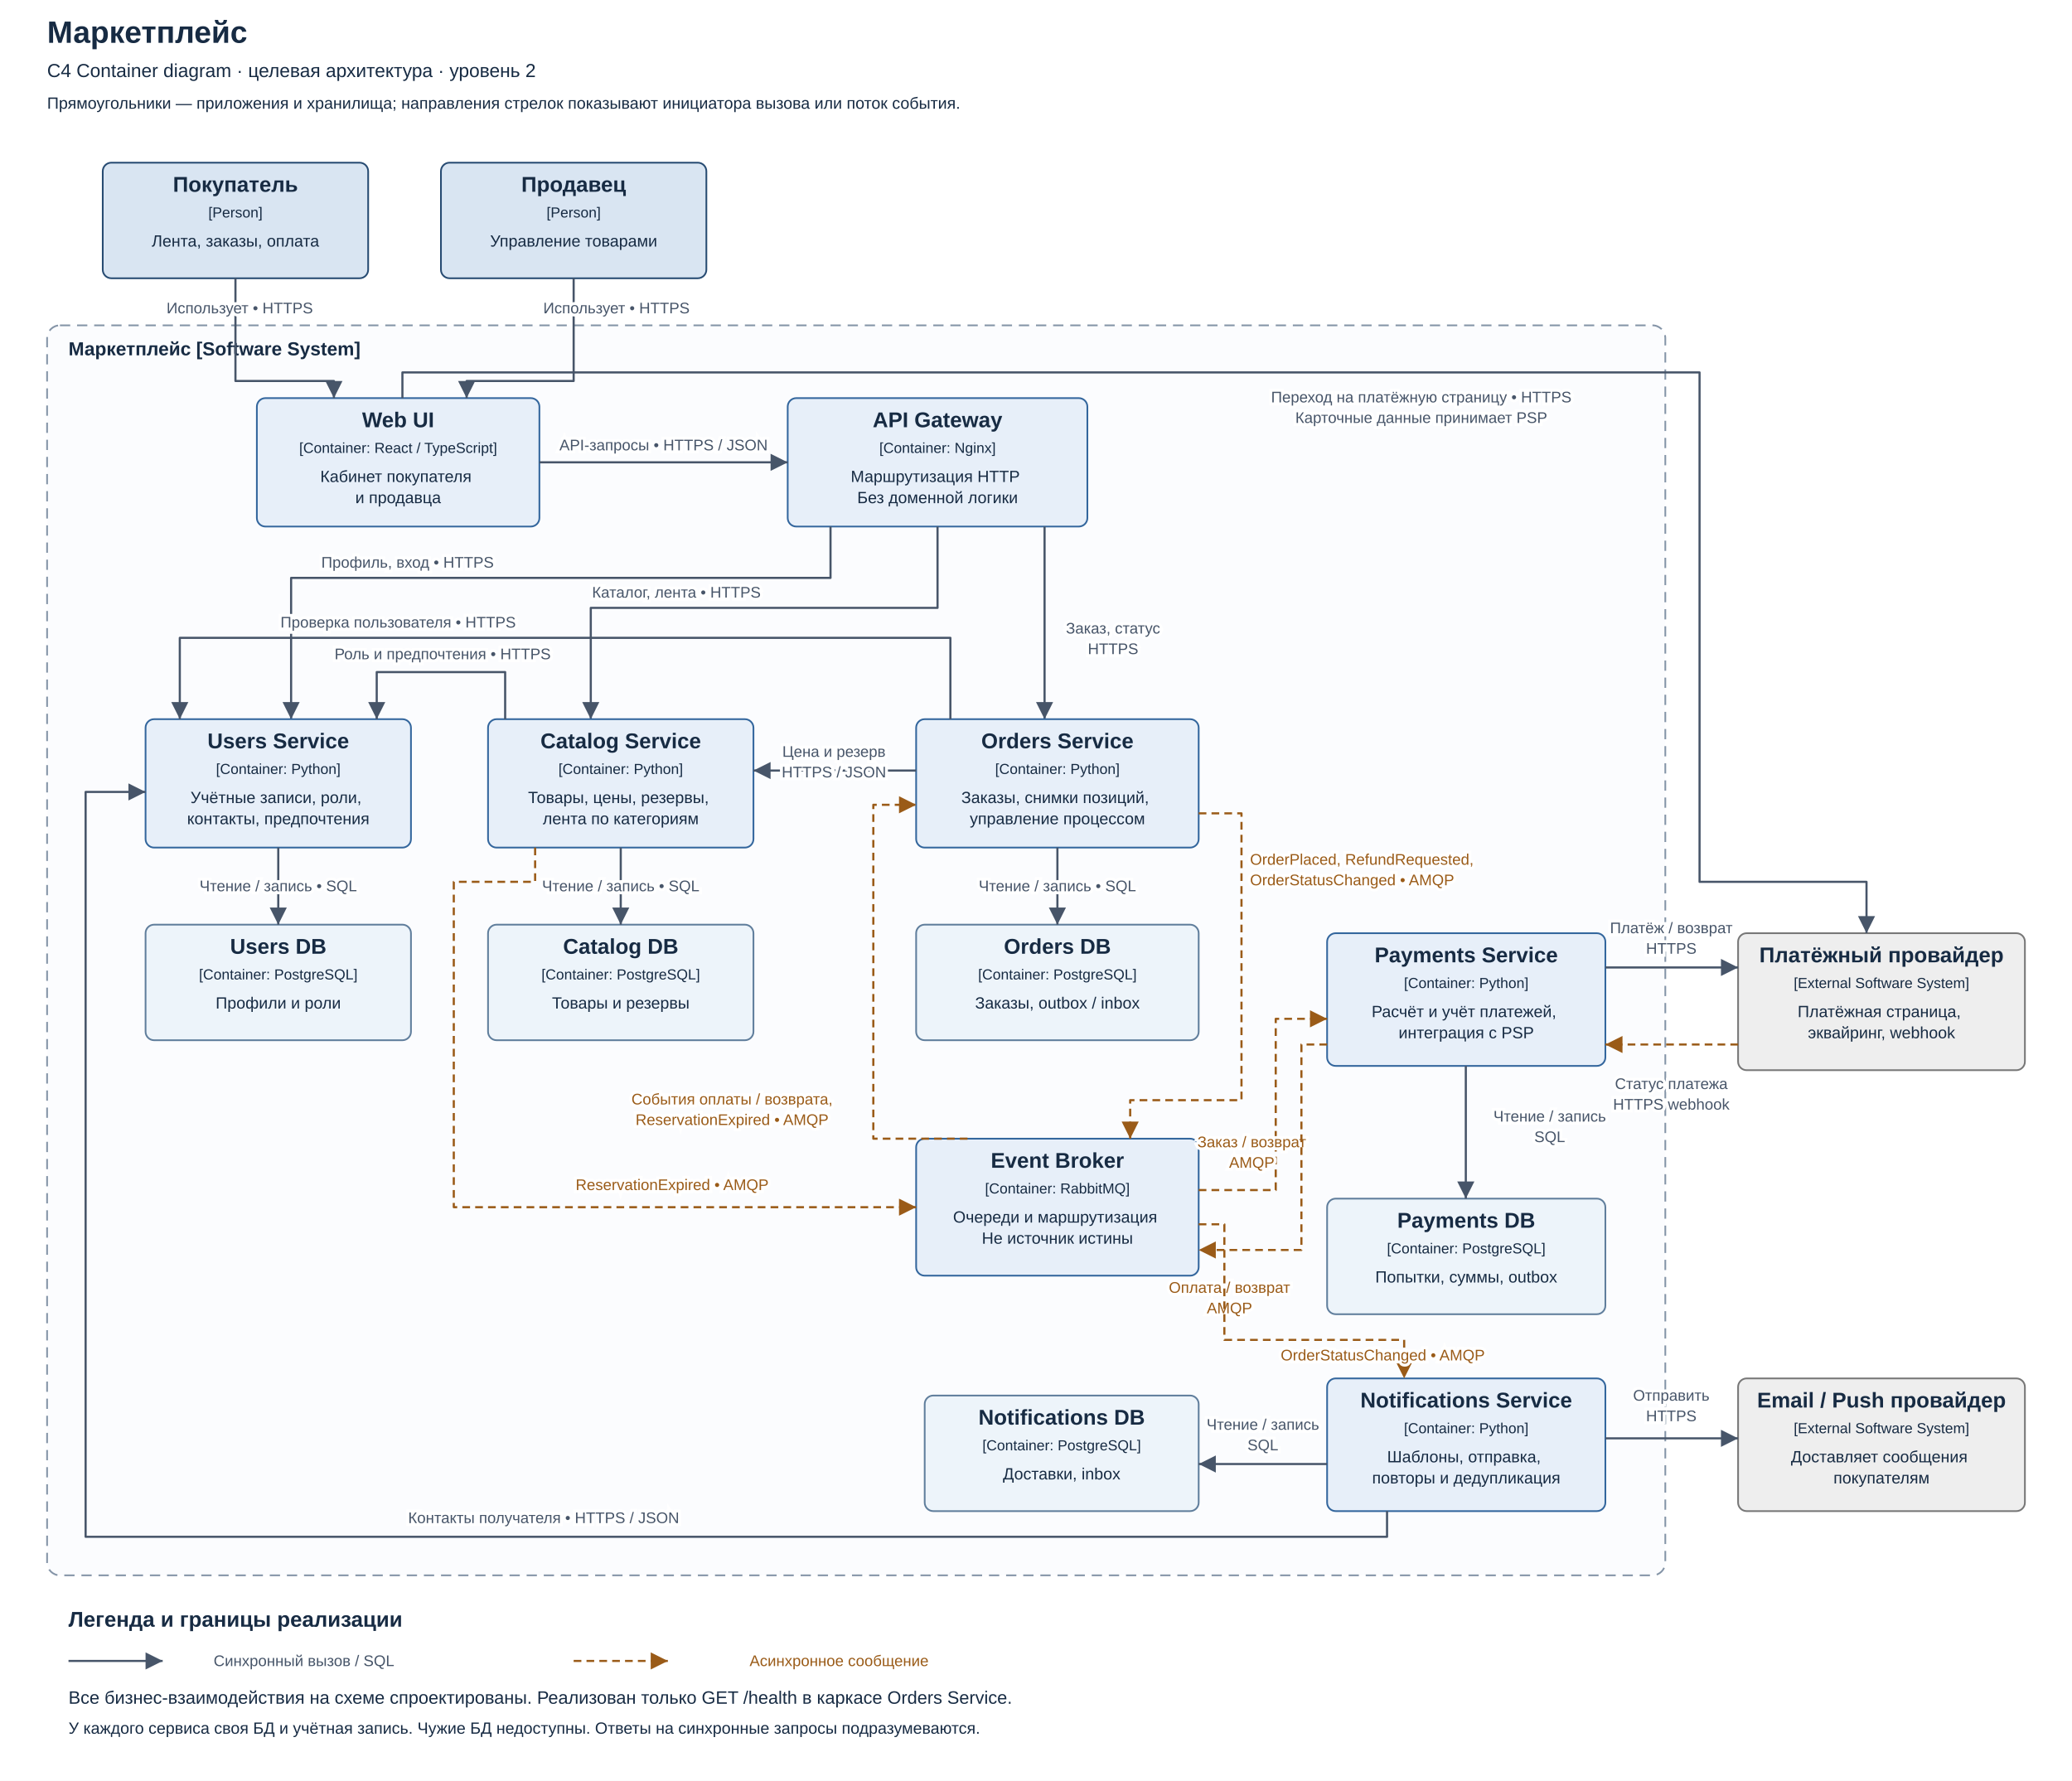
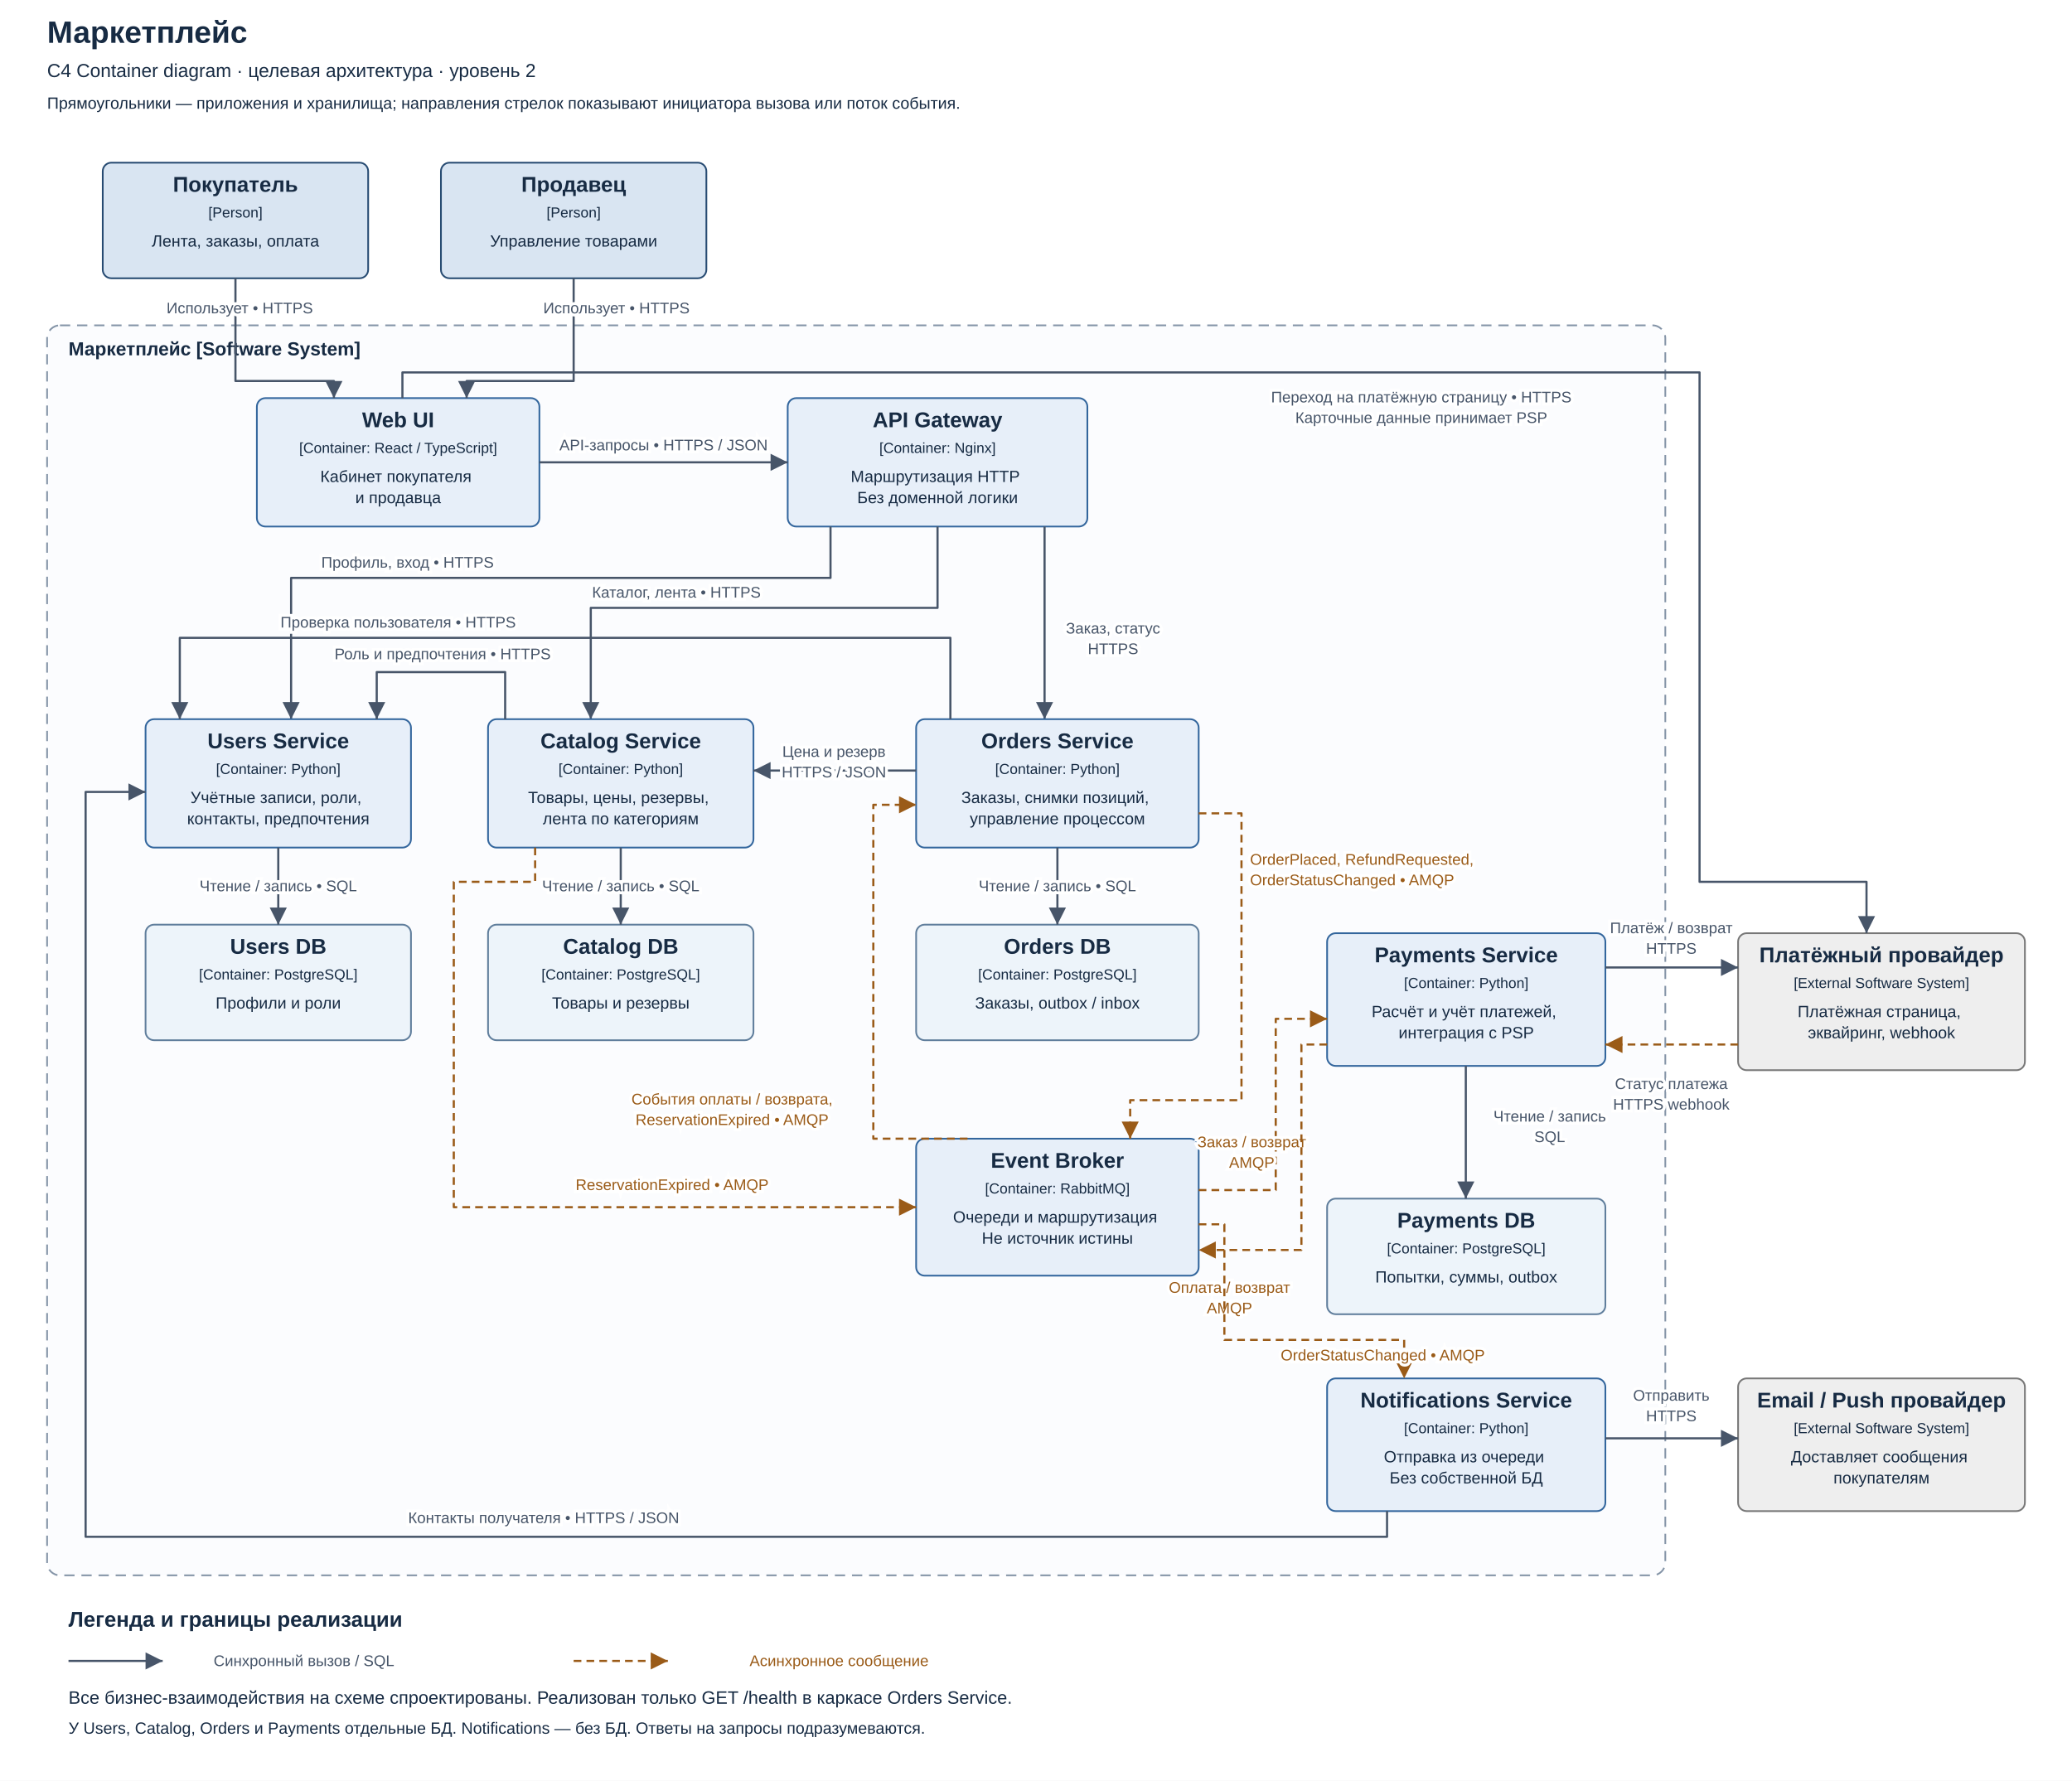
<svg xmlns="http://www.w3.org/2000/svg" width="2420" height="2080" viewBox="0 0 2420 2080">
  <defs>
    <marker id="sync" markerWidth="9" markerHeight="9" refX="8" refY="4" orient="auto">
      <path d="M0,0 L8,4 L0,8" fill="#475569" />
    </marker>
    <marker id="async" markerWidth="9" markerHeight="9" refX="8" refY="4" orient="auto">
      <path d="M0,0 L8,4 L0,8" fill="#9a5b18" />
    </marker>
  </defs>
  <rect width="100%" height="100%" fill="#ffffff" />
  <text x="55" y="50" text-anchor="start" font-family="Arial, sans-serif" font-size="36" font-weight="bold" fill="#172b43">
    <tspan x="55" dy="0">Маркетплейс</tspan>
  </text>
  <text x="55" y="90" text-anchor="start" font-family="Arial, sans-serif" font-size="22" font-weight="normal" fill="#172b43">
    <tspan x="55" dy="0">C4 Container diagram · целевая архитектура · уровень 2</tspan>
  </text>
  <text x="55" y="127" text-anchor="start" font-family="Arial, sans-serif" font-size="19" font-weight="normal" fill="#172b43">
    <tspan x="55" dy="0">Прямоугольники — приложения и хранилища; направления стрелок показывают инициатора вызова или поток события.</tspan>
  </text>
  <rect x="55" y="380" width="1890" height="1460" rx="15" fill="#fbfcfe" stroke="#8494a7" stroke-width="2" stroke-dasharray="12 8" />
  <text x="80" y="415" text-anchor="start" font-family="Arial, sans-serif" font-size="22" font-weight="bold" fill="#172b43">
    <tspan x="80" dy="0">Маркетплейс  [Software System]</tspan>
  </text>
  <rect x="120" y="190" width="310" height="135" rx="10" fill="#d9e5f2" stroke="#274b72" stroke-width="2" />
  <text x="275.0" y="224" text-anchor="middle" font-family="Arial, sans-serif" font-size="25" font-weight="bold" fill="#172b43">
    <tspan x="275.0" dy="0">Покупатель</tspan>
  </text>
  <text x="275.0" y="254" text-anchor="middle" font-family="Arial, sans-serif" font-size="17" font-weight="normal" fill="#172b43">
    <tspan x="275.0" dy="0">[Person]</tspan>
  </text>
  <text x="275.0" y="288" text-anchor="middle" font-family="Arial, sans-serif" font-size="19" font-weight="normal" fill="#172b43">
    <tspan x="275.0" dy="0">Лента, заказы, оплата</tspan>
  </text>
  <rect x="515" y="190" width="310" height="135" rx="10" fill="#d9e5f2" stroke="#274b72" stroke-width="2" />
  <text x="670.0" y="224" text-anchor="middle" font-family="Arial, sans-serif" font-size="25" font-weight="bold" fill="#172b43">
    <tspan x="670.0" dy="0">Продавец</tspan>
  </text>
  <text x="670.0" y="254" text-anchor="middle" font-family="Arial, sans-serif" font-size="17" font-weight="normal" fill="#172b43">
    <tspan x="670.0" dy="0">[Person]</tspan>
  </text>
  <text x="670.0" y="288" text-anchor="middle" font-family="Arial, sans-serif" font-size="19" font-weight="normal" fill="#172b43">
    <tspan x="670.0" dy="0">Управление товарами</tspan>
  </text>
  <rect x="300" y="465" width="330" height="150" rx="10" fill="#e7eff9" stroke="#33669d" stroke-width="2" />
  <text x="465.0" y="499" text-anchor="middle" font-family="Arial, sans-serif" font-size="25" font-weight="bold" fill="#172b43">
    <tspan x="465.0" dy="0">Web UI</tspan>
  </text>
  <text x="465.0" y="529" text-anchor="middle" font-family="Arial, sans-serif" font-size="17" font-weight="normal" fill="#172b43">
    <tspan x="465.0" dy="0">[Container: React / TypeScript]</tspan>
  </text>
  <text x="465.0" y="563" text-anchor="middle" font-family="Arial, sans-serif" font-size="19" font-weight="normal" fill="#172b43">
    <tspan x="465.0" dy="0">Кабинет покупателя</tspan>
    <tspan x="465.0" dy="24.7">и продавца</tspan>
  </text>
  <rect x="920" y="465" width="350" height="150" rx="10" fill="#e7eff9" stroke="#33669d" stroke-width="2" />
  <text x="1095.0" y="499" text-anchor="middle" font-family="Arial, sans-serif" font-size="25" font-weight="bold" fill="#172b43">
    <tspan x="1095.0" dy="0">API Gateway</tspan>
  </text>
  <text x="1095.0" y="529" text-anchor="middle" font-family="Arial, sans-serif" font-size="17" font-weight="normal" fill="#172b43">
    <tspan x="1095.0" dy="0">[Container: Nginx]</tspan>
  </text>
  <text x="1095.0" y="563" text-anchor="middle" font-family="Arial, sans-serif" font-size="19" font-weight="normal" fill="#172b43">
    <tspan x="1095.0" dy="0">Маршрутизация HTTP</tspan>
    <tspan x="1095.0" dy="24.7">Без доменной логики</tspan>
  </text>
  <polyline points="275,325 275,445 390,445 390,465" fill="none" stroke="#475569" stroke-width="2.5" stroke-linejoin="round" marker-end="url(#sync)" />
  <text x="280" y="366" text-anchor="middle" font-family="Arial, sans-serif" font-size="18" fill="#475569" stroke="white" stroke-width="7" paint-order="stroke">Использует • HTTPS</text>
  <polyline points="670,325 670,445 545,445 545,465" fill="none" stroke="#475569" stroke-width="2.5" stroke-linejoin="round" marker-end="url(#sync)" />
  <text x="720" y="366" text-anchor="middle" font-family="Arial, sans-serif" font-size="18" fill="#475569" stroke="white" stroke-width="7" paint-order="stroke">Использует • HTTPS</text>
  <polyline points="630,540 920,540" fill="none" stroke="#475569" stroke-width="2.5" stroke-linejoin="round" marker-end="url(#sync)" />
  <text x="775" y="526" text-anchor="middle" font-family="Arial, sans-serif" font-size="18" fill="#475569" stroke="white" stroke-width="7" paint-order="stroke">API-запросы • HTTPS / JSON</text>
  <polyline points="970,615 970,675 340,675 340,840" fill="none" stroke="#475569" stroke-width="2.5" stroke-linejoin="round" marker-end="url(#sync)" />
  <text x="476" y="663" text-anchor="middle" font-family="Arial, sans-serif" font-size="18" fill="#475569" stroke="white" stroke-width="7" paint-order="stroke">Профиль, вход • HTTPS</text>
  <polyline points="1095,615 1095,710 690,710 690,840" fill="none" stroke="#475569" stroke-width="2.5" stroke-linejoin="round" marker-end="url(#sync)" />
  <text x="790" y="698" text-anchor="middle" font-family="Arial, sans-serif" font-size="18" fill="#475569" stroke="white" stroke-width="7" paint-order="stroke">Каталог, лента • HTTPS</text>
  <polyline points="1220,615 1220,840" fill="none" stroke="#475569" stroke-width="2.5" stroke-linejoin="round" marker-end="url(#sync)" />
  <text x="1300" y="740" text-anchor="middle" font-family="Arial, sans-serif" font-size="18" fill="#475569" stroke="white" stroke-width="7" paint-order="stroke">Заказ, статус</text>
  <text x="1300" y="764" text-anchor="middle" font-family="Arial, sans-serif" font-size="18" fill="#475569" stroke="white" stroke-width="7" paint-order="stroke">HTTPS</text>
  <rect x="170" y="840" width="310" height="150" rx="10" fill="#e7eff9" stroke="#33669d" stroke-width="2" />
  <text x="325.0" y="874" text-anchor="middle" font-family="Arial, sans-serif" font-size="25" font-weight="bold" fill="#172b43">
    <tspan x="325.0" dy="0">Users Service</tspan>
  </text>
  <text x="325.0" y="904" text-anchor="middle" font-family="Arial, sans-serif" font-size="17" font-weight="normal" fill="#172b43">
    <tspan x="325.0" dy="0">[Container: Python]</tspan>
  </text>
  <text x="325.0" y="938" text-anchor="middle" font-family="Arial, sans-serif" font-size="19" font-weight="normal" fill="#172b43">
    <tspan x="325.0" dy="0">Учётные записи, роли,</tspan>
    <tspan x="325.0" dy="24.7">контакты, предпочтения</tspan>
  </text>
  <rect x="570" y="840" width="310" height="150" rx="10" fill="#e7eff9" stroke="#33669d" stroke-width="2" />
  <text x="725.0" y="874" text-anchor="middle" font-family="Arial, sans-serif" font-size="25" font-weight="bold" fill="#172b43">
    <tspan x="725.0" dy="0">Catalog Service</tspan>
  </text>
  <text x="725.0" y="904" text-anchor="middle" font-family="Arial, sans-serif" font-size="17" font-weight="normal" fill="#172b43">
    <tspan x="725.0" dy="0">[Container: Python]</tspan>
  </text>
  <text x="725.0" y="938" text-anchor="middle" font-family="Arial, sans-serif" font-size="19" font-weight="normal" fill="#172b43">
    <tspan x="725.0" dy="0">Товары, цены, резервы,</tspan>
    <tspan x="725.0" dy="24.7">лента по категориям</tspan>
  </text>
  <rect x="1070" y="840" width="330" height="150" rx="10" fill="#e7eff9" stroke="#33669d" stroke-width="2" />
  <text x="1235.0" y="874" text-anchor="middle" font-family="Arial, sans-serif" font-size="25" font-weight="bold" fill="#172b43">
    <tspan x="1235.0" dy="0">Orders Service</tspan>
  </text>
  <text x="1235.0" y="904" text-anchor="middle" font-family="Arial, sans-serif" font-size="17" font-weight="normal" fill="#172b43">
    <tspan x="1235.0" dy="0">[Container: Python]</tspan>
  </text>
  <text x="1235.0" y="938" text-anchor="middle" font-family="Arial, sans-serif" font-size="19" font-weight="normal" fill="#172b43">
    <tspan x="1235.0" dy="0">Заказы, снимки позиций,</tspan>
    <tspan x="1235.0" dy="24.7">управление процессом</tspan>
  </text>
  <polyline points="590,840 590,785 440,785 440,840" fill="none" stroke="#475569" stroke-width="2.5" stroke-linejoin="round" marker-end="url(#sync)" />
  <text x="517" y="770" text-anchor="middle" font-family="Arial, sans-serif" font-size="18" fill="#475569" stroke="white" stroke-width="7" paint-order="stroke">Роль и предпочтения • HTTPS</text>
  <polyline points="1110,840 1110,745 210,745 210,840" fill="none" stroke="#475569" stroke-width="2.5" stroke-linejoin="round" marker-end="url(#sync)" />
  <text x="465" y="733" text-anchor="middle" font-family="Arial, sans-serif" font-size="18" fill="#475569" stroke="white" stroke-width="7" paint-order="stroke">Проверка пользователя • HTTPS</text>
  <polyline points="1070,900 880,900" fill="none" stroke="#475569" stroke-width="2.5" stroke-linejoin="round" marker-end="url(#sync)" />
  <text x="974" y="884" text-anchor="middle" font-family="Arial, sans-serif" font-size="18" fill="#475569" stroke="white" stroke-width="7" paint-order="stroke">Цена и резерв</text>
  <text x="974" y="908" text-anchor="middle" font-family="Arial, sans-serif" font-size="18" fill="#475569" stroke="white" stroke-width="7" paint-order="stroke">HTTPS / JSON</text>
  <rect x="170" y="1080" width="310" height="135" rx="10" fill="#edf4fa" stroke="#607e9c" stroke-width="2" />
  <text x="325.0" y="1114" text-anchor="middle" font-family="Arial, sans-serif" font-size="25" font-weight="bold" fill="#172b43">
    <tspan x="325.0" dy="0">Users DB</tspan>
  </text>
  <text x="325.0" y="1144" text-anchor="middle" font-family="Arial, sans-serif" font-size="17" font-weight="normal" fill="#172b43">
    <tspan x="325.0" dy="0">[Container: PostgreSQL]</tspan>
  </text>
  <text x="325.0" y="1178" text-anchor="middle" font-family="Arial, sans-serif" font-size="19" font-weight="normal" fill="#172b43">
    <tspan x="325.0" dy="0">Профили и роли</tspan>
  </text>
  <polyline points="325,990 325,1080" fill="none" stroke="#475569" stroke-width="2.5" stroke-linejoin="round" marker-end="url(#sync)" />
  <text x="325" y="1041" text-anchor="middle" font-family="Arial, sans-serif" font-size="18" fill="#475569" stroke="white" stroke-width="7" paint-order="stroke">Чтение / запись • SQL</text>
  <rect x="570" y="1080" width="310" height="135" rx="10" fill="#edf4fa" stroke="#607e9c" stroke-width="2" />
  <text x="725.0" y="1114" text-anchor="middle" font-family="Arial, sans-serif" font-size="25" font-weight="bold" fill="#172b43">
    <tspan x="725.0" dy="0">Catalog DB</tspan>
  </text>
  <text x="725.0" y="1144" text-anchor="middle" font-family="Arial, sans-serif" font-size="17" font-weight="normal" fill="#172b43">
    <tspan x="725.0" dy="0">[Container: PostgreSQL]</tspan>
  </text>
  <text x="725.0" y="1178" text-anchor="middle" font-family="Arial, sans-serif" font-size="19" font-weight="normal" fill="#172b43">
    <tspan x="725.0" dy="0">Товары и резервы</tspan>
  </text>
  <polyline points="725,990 725,1080" fill="none" stroke="#475569" stroke-width="2.5" stroke-linejoin="round" marker-end="url(#sync)" />
  <text x="725" y="1041" text-anchor="middle" font-family="Arial, sans-serif" font-size="18" fill="#475569" stroke="white" stroke-width="7" paint-order="stroke">Чтение / запись • SQL</text>
  <rect x="1070" y="1080" width="330" height="135" rx="10" fill="#edf4fa" stroke="#607e9c" stroke-width="2" />
  <text x="1235.0" y="1114" text-anchor="middle" font-family="Arial, sans-serif" font-size="25" font-weight="bold" fill="#172b43">
    <tspan x="1235.0" dy="0">Orders DB</tspan>
  </text>
  <text x="1235.0" y="1144" text-anchor="middle" font-family="Arial, sans-serif" font-size="17" font-weight="normal" fill="#172b43">
    <tspan x="1235.0" dy="0">[Container: PostgreSQL]</tspan>
  </text>
  <text x="1235.0" y="1178" text-anchor="middle" font-family="Arial, sans-serif" font-size="19" font-weight="normal" fill="#172b43">
    <tspan x="1235.0" dy="0">Заказы, outbox / inbox</tspan>
  </text>
  <polyline points="1235,990 1235,1080" fill="none" stroke="#475569" stroke-width="2.5" stroke-linejoin="round" marker-end="url(#sync)" />
  <text x="1235" y="1041" text-anchor="middle" font-family="Arial, sans-serif" font-size="18" fill="#475569" stroke="white" stroke-width="7" paint-order="stroke">Чтение / запись • SQL</text>
  <rect x="1070" y="1330" width="330" height="160" rx="10" fill="#e7eff9" stroke="#33669d" stroke-width="2" />
  <text x="1235.0" y="1364" text-anchor="middle" font-family="Arial, sans-serif" font-size="25" font-weight="bold" fill="#172b43">
    <tspan x="1235.0" dy="0">Event Broker</tspan>
  </text>
  <text x="1235.0" y="1394" text-anchor="middle" font-family="Arial, sans-serif" font-size="17" font-weight="normal" fill="#172b43">
    <tspan x="1235.0" dy="0">[Container: RabbitMQ]</tspan>
  </text>
  <text x="1235.0" y="1428" text-anchor="middle" font-family="Arial, sans-serif" font-size="19" font-weight="normal" fill="#172b43">
    <tspan x="1235.0" dy="0">Очереди и маршрутизация</tspan>
    <tspan x="1235.0" dy="24.7">Не источник истины</tspan>
  </text>
  <rect x="1550" y="1090" width="325" height="155" rx="10" fill="#e7eff9" stroke="#33669d" stroke-width="2" />
  <text x="1712.5" y="1124" text-anchor="middle" font-family="Arial, sans-serif" font-size="25" font-weight="bold" fill="#172b43">
    <tspan x="1712.5" dy="0">Payments Service</tspan>
  </text>
  <text x="1712.5" y="1154" text-anchor="middle" font-family="Arial, sans-serif" font-size="17" font-weight="normal" fill="#172b43">
    <tspan x="1712.5" dy="0">[Container: Python]</tspan>
  </text>
  <text x="1712.5" y="1188" text-anchor="middle" font-family="Arial, sans-serif" font-size="19" font-weight="normal" fill="#172b43">
    <tspan x="1712.5" dy="0">Расчёт и учёт платежей,</tspan>
    <tspan x="1712.5" dy="24.7">интеграция с PSP</tspan>
  </text>
  <rect x="1550" y="1400" width="325" height="135" rx="10" fill="#edf4fa" stroke="#607e9c" stroke-width="2" />
  <text x="1712.5" y="1434" text-anchor="middle" font-family="Arial, sans-serif" font-size="25" font-weight="bold" fill="#172b43">
    <tspan x="1712.5" dy="0">Payments DB</tspan>
  </text>
  <text x="1712.5" y="1464" text-anchor="middle" font-family="Arial, sans-serif" font-size="17" font-weight="normal" fill="#172b43">
    <tspan x="1712.5" dy="0">[Container: PostgreSQL]</tspan>
  </text>
  <text x="1712.5" y="1498" text-anchor="middle" font-family="Arial, sans-serif" font-size="19" font-weight="normal" fill="#172b43">
    <tspan x="1712.5" dy="0">Попытки, суммы, outbox</tspan>
  </text>
  <polyline points="1712,1245 1712,1400" fill="none" stroke="#475569" stroke-width="2.5" stroke-linejoin="round" marker-end="url(#sync)" />
  <text x="1810" y="1310" text-anchor="middle" font-family="Arial, sans-serif" font-size="18" fill="#475569" stroke="white" stroke-width="7" paint-order="stroke">Чтение / запись</text>
  <text x="1810" y="1334" text-anchor="middle" font-family="Arial, sans-serif" font-size="18" fill="#475569" stroke="white" stroke-width="7" paint-order="stroke">SQL</text>
  <rect x="1550" y="1610" width="325" height="155" rx="10" fill="#e7eff9" stroke="#33669d" stroke-width="2" />
  <text x="1712.5" y="1644" text-anchor="middle" font-family="Arial, sans-serif" font-size="25" font-weight="bold" fill="#172b43">
    <tspan x="1712.5" dy="0">Notifications Service</tspan>
  </text>
  <text x="1712.5" y="1674" text-anchor="middle" font-family="Arial, sans-serif" font-size="17" font-weight="normal" fill="#172b43">
    <tspan x="1712.5" dy="0">[Container: Python]</tspan>
  </text>
  <text x="1712.5" y="1708" text-anchor="middle" font-family="Arial, sans-serif" font-size="19" font-weight="normal" fill="#172b43">
-     <tspan x="1712.5" dy="0">Шаблоны, отправка,</tspan>
-     <tspan x="1712.5" dy="24.7">повторы и дедупликация</tspan>
-   </text>
-   <rect x="1080" y="1630" width="320" height="135" rx="10" fill="#edf4fa" stroke="#607e9c" stroke-width="2" />
-   <text x="1240.0" y="1664" text-anchor="middle" font-family="Arial, sans-serif" font-size="25" font-weight="bold" fill="#172b43">
-     <tspan x="1240.0" dy="0">Notifications DB</tspan>
-   </text>
-   <text x="1240.0" y="1694" text-anchor="middle" font-family="Arial, sans-serif" font-size="17" font-weight="normal" fill="#172b43">
-     <tspan x="1240.0" dy="0">[Container: PostgreSQL]</tspan>
-   </text>
-   <text x="1240.0" y="1728" text-anchor="middle" font-family="Arial, sans-serif" font-size="19" font-weight="normal" fill="#172b43">
-     <tspan x="1240.0" dy="0">Доставки, inbox</tspan>
-   </text>
-   <polyline points="1550,1710 1400,1710" fill="none" stroke="#475569" stroke-width="2.5" stroke-linejoin="round" marker-end="url(#sync)" />
-   <text x="1475" y="1670" text-anchor="middle" font-family="Arial, sans-serif" font-size="18" fill="#475569" stroke="white" stroke-width="7" paint-order="stroke">Чтение / запись</text>
-   <text x="1475" y="1694" text-anchor="middle" font-family="Arial, sans-serif" font-size="18" fill="#475569" stroke="white" stroke-width="7" paint-order="stroke">SQL</text>
+     <tspan x="1712.5" dy="0">Отправка из очереди</tspan>
+     <tspan x="1712.5" dy="24.7">Без собственной БД</tspan>
+   </text>
  <polyline points="1400,950 1450,950 1450,1285 1320,1285 1320,1330" fill="none" stroke="#9a5b18" stroke-width="2.5" stroke-linejoin="round" stroke-dasharray="9 6" marker-end="url(#async)" />
  <text x="1460" y="1010" text-anchor="start" font-family="Arial, sans-serif" font-size="18" fill="#9a5b18" stroke="white" stroke-width="7" paint-order="stroke">OrderPlaced, RefundRequested,</text>
  <text x="1460" y="1034" text-anchor="start" font-family="Arial, sans-serif" font-size="18" fill="#9a5b18" stroke="white" stroke-width="7" paint-order="stroke">OrderStatusChanged • AMQP</text>
  <polyline points="1130,1330 1020,1330 1020,940 1070,940" fill="none" stroke="#9a5b18" stroke-width="2.5" stroke-linejoin="round" stroke-dasharray="9 6" marker-end="url(#async)" />
  <text x="855" y="1290" text-anchor="middle" font-family="Arial, sans-serif" font-size="18" fill="#9a5b18" stroke="white" stroke-width="7" paint-order="stroke">События оплаты / возврата,</text>
  <text x="855" y="1314" text-anchor="middle" font-family="Arial, sans-serif" font-size="18" fill="#9a5b18" stroke="white" stroke-width="7" paint-order="stroke">ReservationExpired • AMQP</text>
  <polyline points="1400,1390 1490,1390 1490,1190 1550,1190" fill="none" stroke="#9a5b18" stroke-width="2.5" stroke-linejoin="round" stroke-dasharray="9 6" marker-end="url(#async)" />
  <text x="1462" y="1340" text-anchor="middle" font-family="Arial, sans-serif" font-size="18" fill="#9a5b18" stroke="white" stroke-width="7" paint-order="stroke">Заказ / возврат</text>
  <text x="1462" y="1364" text-anchor="middle" font-family="Arial, sans-serif" font-size="18" fill="#9a5b18" stroke="white" stroke-width="7" paint-order="stroke">AMQP</text>
  <polyline points="1550,1220 1520,1220 1520,1460 1400,1460" fill="none" stroke="#9a5b18" stroke-width="2.5" stroke-linejoin="round" stroke-dasharray="9 6" marker-end="url(#async)" />
  <text x="1436" y="1510" text-anchor="middle" font-family="Arial, sans-serif" font-size="18" fill="#9a5b18" stroke="white" stroke-width="7" paint-order="stroke">Оплата / возврат</text>
  <text x="1436" y="1534" text-anchor="middle" font-family="Arial, sans-serif" font-size="18" fill="#9a5b18" stroke="white" stroke-width="7" paint-order="stroke">AMQP</text>
  <polyline points="1400,1430 1430,1430 1430,1565 1640,1565 1640,1610" fill="none" stroke="#9a5b18" stroke-width="2.5" stroke-linejoin="round" stroke-dasharray="9 6" marker-end="url(#async)" />
  <text x="1615" y="1589" text-anchor="middle" font-family="Arial, sans-serif" font-size="18" fill="#9a5b18" stroke="white" stroke-width="7" paint-order="stroke">OrderStatusChanged • AMQP</text>
  <polyline points="1620,1765 1620,1795 100,1795 100,925 170,925" fill="none" stroke="#475569" stroke-width="2.5" stroke-linejoin="round" marker-end="url(#sync)" />
  <text x="635" y="1779" text-anchor="middle" font-family="Arial, sans-serif" font-size="18" fill="#475569" stroke="white" stroke-width="7" paint-order="stroke">Контакты получателя • HTTPS / JSON</text>
  <polyline points="625,990 625,1030 530,1030 530,1410 1070,1410" fill="none" stroke="#9a5b18" stroke-width="2.5" stroke-linejoin="round" stroke-dasharray="9 6" marker-end="url(#async)" />
  <text x="785" y="1390" text-anchor="middle" font-family="Arial, sans-serif" font-size="18" fill="#9a5b18" stroke="white" stroke-width="7" paint-order="stroke">ReservationExpired • AMQP</text>
  <rect x="2030" y="1090" width="335" height="160" rx="10" fill="#eeeeee" stroke="#777777" stroke-width="2" />
  <text x="2197.5" y="1124" text-anchor="middle" font-family="Arial, sans-serif" font-size="25" font-weight="bold" fill="#172b43">
    <tspan x="2197.5" dy="0">Платёжный провайдер</tspan>
  </text>
  <text x="2197.5" y="1154" text-anchor="middle" font-family="Arial, sans-serif" font-size="17" font-weight="normal" fill="#172b43">
    <tspan x="2197.5" dy="0">[External Software System]</tspan>
  </text>
  <text x="2197.5" y="1188" text-anchor="middle" font-family="Arial, sans-serif" font-size="19" font-weight="normal" fill="#172b43">
    <tspan x="2197.5" dy="0">Платёжная страница,</tspan>
    <tspan x="2197.5" dy="24.7">эквайринг, webhook</tspan>
  </text>
  <rect x="2030" y="1610" width="335" height="155" rx="10" fill="#eeeeee" stroke="#777777" stroke-width="2" />
  <text x="2197.5" y="1644" text-anchor="middle" font-family="Arial, sans-serif" font-size="25" font-weight="bold" fill="#172b43">
    <tspan x="2197.5" dy="0">Email / Push провайдер</tspan>
  </text>
  <text x="2197.5" y="1674" text-anchor="middle" font-family="Arial, sans-serif" font-size="17" font-weight="normal" fill="#172b43">
    <tspan x="2197.5" dy="0">[External Software System]</tspan>
  </text>
  <text x="2197.5" y="1708" text-anchor="middle" font-family="Arial, sans-serif" font-size="19" font-weight="normal" fill="#172b43">
    <tspan x="2197.5" dy="0">Доставляет сообщения</tspan>
    <tspan x="2197.5" dy="24.7">покупателям</tspan>
  </text>
  <polyline points="1875,1130 2030,1130" fill="none" stroke="#475569" stroke-width="2.5" stroke-linejoin="round" marker-end="url(#sync)" />
  <text x="1952" y="1090" text-anchor="middle" font-family="Arial, sans-serif" font-size="18" fill="#475569" stroke="white" stroke-width="7" paint-order="stroke">Платёж / возврат</text>
  <text x="1952" y="1114" text-anchor="middle" font-family="Arial, sans-serif" font-size="18" fill="#475569" stroke="white" stroke-width="7" paint-order="stroke">HTTPS</text>
  <polyline points="2030,1220 1875,1220" fill="none" stroke="#9a5b18" stroke-width="2.5" stroke-linejoin="round" stroke-dasharray="9 6" marker-end="url(#async)" />
  <text x="1952" y="1272" text-anchor="middle" font-family="Arial, sans-serif" font-size="18" fill="#475569" stroke="white" stroke-width="7" paint-order="stroke">Статус платежа</text>
  <text x="1952" y="1296" text-anchor="middle" font-family="Arial, sans-serif" font-size="18" fill="#475569" stroke="white" stroke-width="7" paint-order="stroke">HTTPS webhook</text>
  <polyline points="1875,1680 2030,1680" fill="none" stroke="#475569" stroke-width="2.5" stroke-linejoin="round" marker-end="url(#sync)" />
  <text x="1952" y="1636" text-anchor="middle" font-family="Arial, sans-serif" font-size="18" fill="#475569" stroke="white" stroke-width="7" paint-order="stroke">Отправить</text>
  <text x="1952" y="1660" text-anchor="middle" font-family="Arial, sans-serif" font-size="18" fill="#475569" stroke="white" stroke-width="7" paint-order="stroke">HTTPS</text>
  <polyline points="470,465 470,435 1985,435 1985,1030 2180,1030 2180,1090" fill="none" stroke="#475569" stroke-width="2.5" stroke-linejoin="round" marker-end="url(#sync)" />
  <text x="1660" y="470" text-anchor="middle" font-family="Arial, sans-serif" font-size="18" fill="#475569" stroke="white" stroke-width="7" paint-order="stroke">Переход на платёжную страницу • HTTPS</text>
  <text x="1660" y="494" text-anchor="middle" font-family="Arial, sans-serif" font-size="18" fill="#475569" stroke="white" stroke-width="7" paint-order="stroke">Карточные данные принимает PSP</text>
  <text x="80" y="1900" text-anchor="start" font-family="Arial, sans-serif" font-size="25" font-weight="bold" fill="#172b43">
    <tspan x="80" dy="0">Легенда и границы реализации</tspan>
  </text>
  <polyline points="80,1940 190,1940" fill="none" stroke="#475569" stroke-width="2.5" stroke-linejoin="round" marker-end="url(#sync)" />
  <text x="355" y="1946" text-anchor="middle" font-family="Arial, sans-serif" font-size="18" fill="#475569" stroke="white" stroke-width="7" paint-order="stroke">Синхронный вызов / SQL</text>
  <polyline points="670,1940 780,1940" fill="none" stroke="#9a5b18" stroke-width="2.5" stroke-linejoin="round" stroke-dasharray="9 6" marker-end="url(#async)" />
  <text x="980" y="1946" text-anchor="middle" font-family="Arial, sans-serif" font-size="18" fill="#9a5b18" stroke="white" stroke-width="7" paint-order="stroke">Асинхронное сообщение</text>
  <text x="80" y="1990" text-anchor="start" font-family="Arial, sans-serif" font-size="21" font-weight="normal" fill="#172b43">
    <tspan x="80" dy="0">Все бизнес-взаимодействия на схеме спроектированы. Реализован только GET /health в каркасе Orders Service.</tspan>
  </text>
  <text x="80" y="2025" text-anchor="start" font-family="Arial, sans-serif" font-size="19" font-weight="normal" fill="#172b43">
-     <tspan x="80" dy="0">У каждого сервиса своя БД и учётная запись. Чужие БД недоступны. Ответы на синхронные запросы подразумеваются.</tspan>
+     <tspan x="80" dy="0">У Users, Catalog, Orders и Payments отдельные БД. Notifications — без БД. Ответы на запросы подразумеваются.</tspan>
  </text>
</svg>
